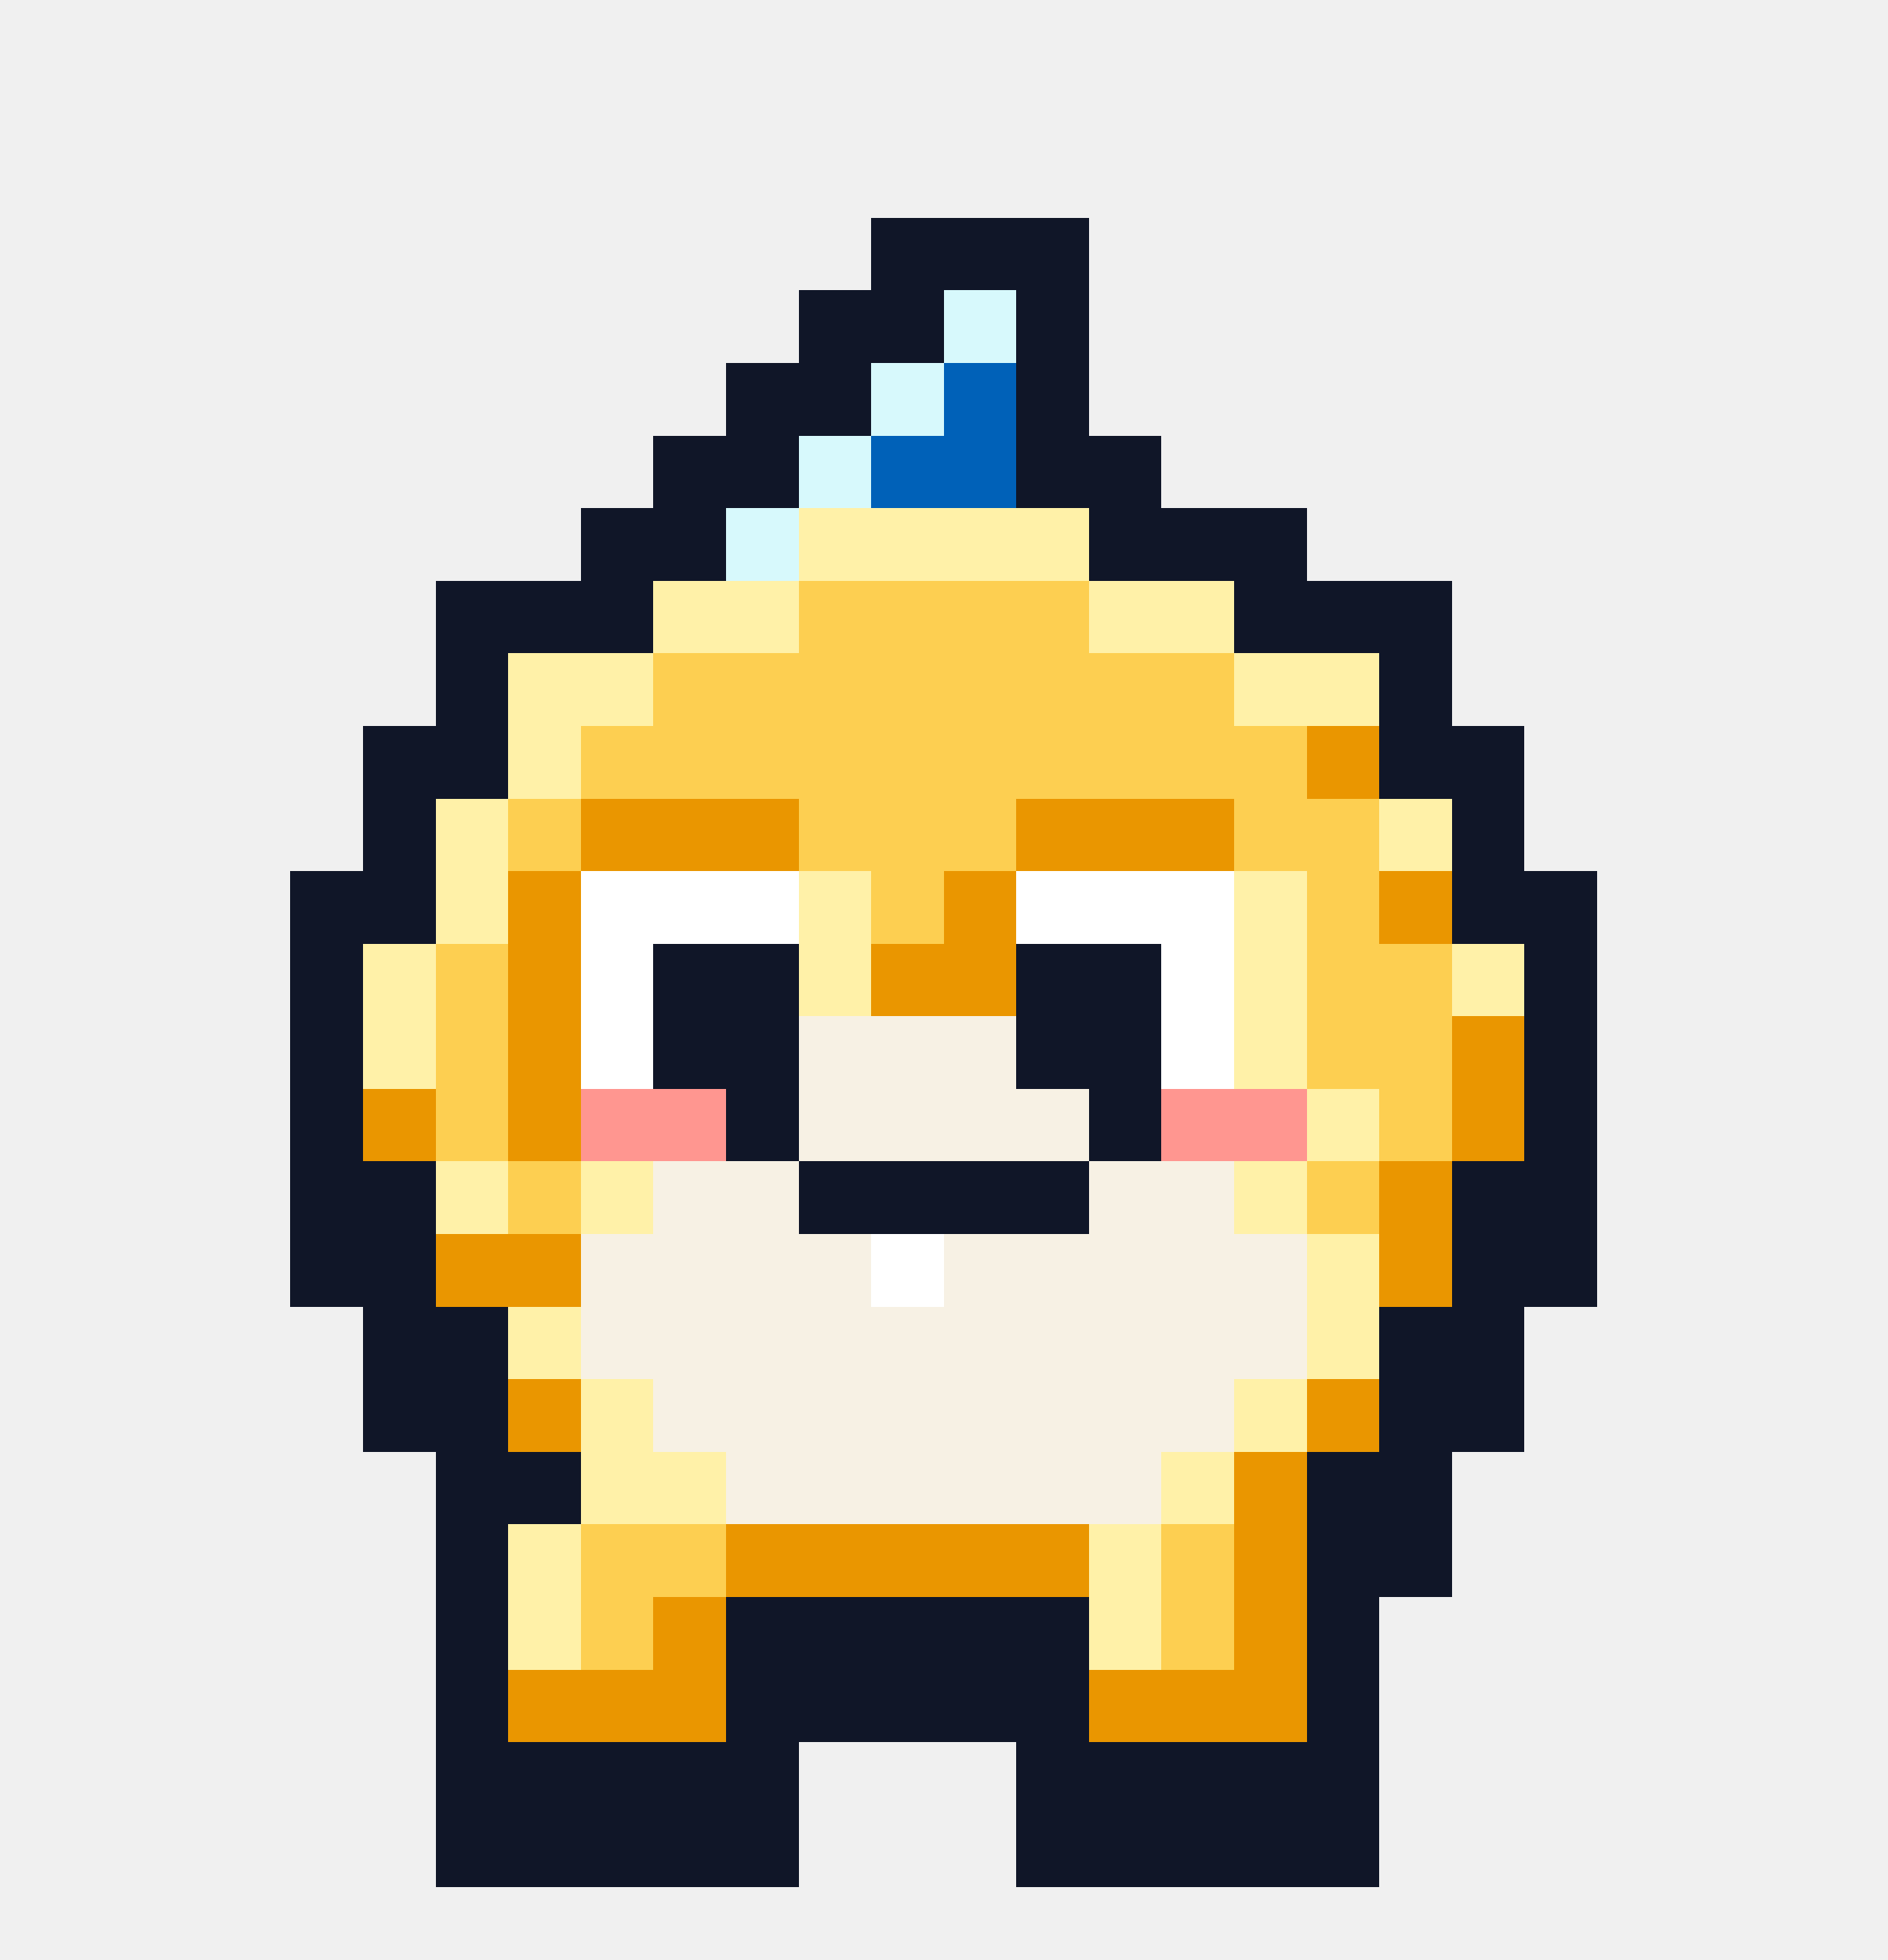
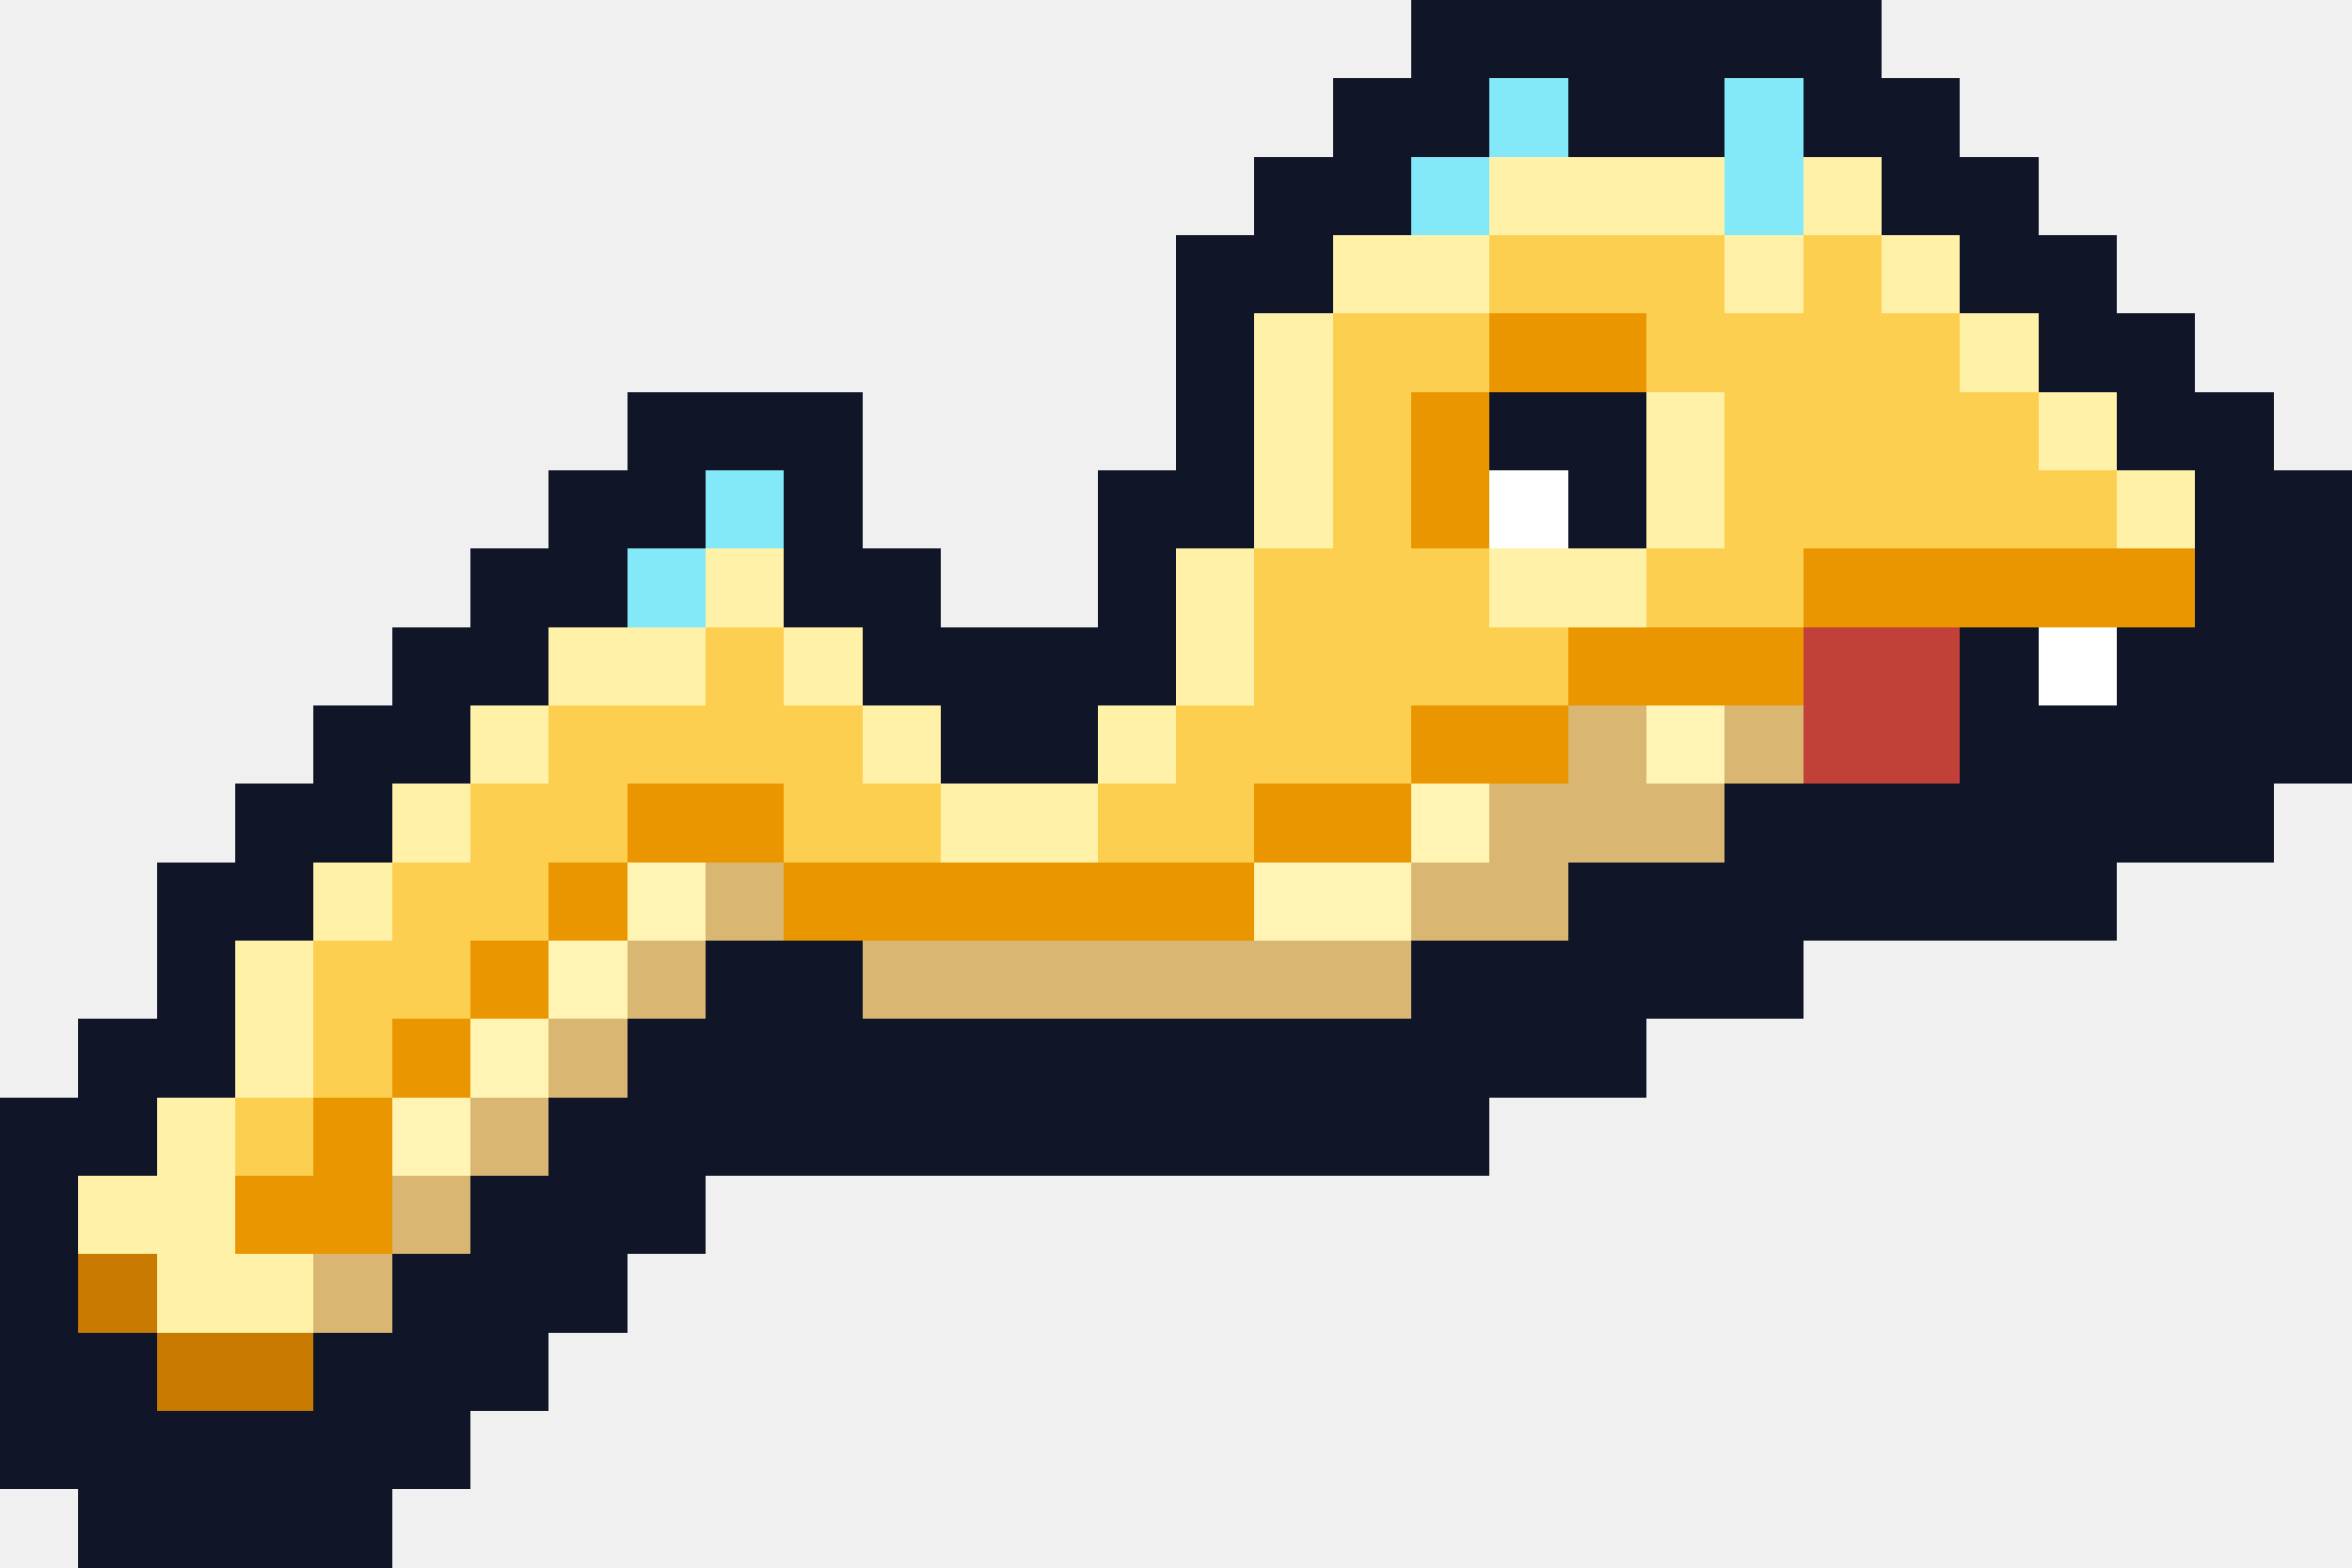
- <svg xmlns="http://www.w3.org/2000/svg" viewBox="0 0 26 27" width="104" height="108" shape-rendering="crispEdges" role="img">
-   <path fill="#101628" d="M12 3h3v1h-3zM11 4h2v1h-2zM14 4h1v1h-1zM10 5h2v1h-2zM14 5h1v1h-1zM9 6h2v1h-2zM14 6h2v1h-2zM8 7h2v1h-2zM15 7h3v1h-3zM6 8h3v1h-3zM17 8h3v1h-3zM6 9h1v1h-1zM19 9h1v1h-1zM5 10h2v1h-2zM19 10h2v1h-2zM5 11h1v1h-1zM20 11h1v1h-1zM4 12h2v1h-2zM20 12h2v1h-2zM4 13h1v1h-1zM9 13h2v1h-2zM14 13h2v1h-2zM21 13h1v1h-1zM4 14h1v1h-1zM9 14h2v1h-2zM14 14h2v1h-2zM21 14h1v1h-1zM4 15h1v1h-1zM10 15h1v1h-1zM15 15h1v1h-1zM21 15h1v1h-1zM4 16h2v1h-2zM11 16h4v1h-4zM20 16h2v1h-2zM4 17h2v1h-2zM20 17h2v1h-2zM5 18h2v1h-2zM19 18h2v1h-2zM5 19h2v1h-2zM19 19h2v1h-2zM6 20h2v1h-2zM18 20h2v1h-2zM6 21h1v1h-1zM18 21h2v1h-2zM6 22h1v1h-1zM10 22h5v1h-5zM18 22h1v1h-1zM6 23h1v1h-1zM10 23h5v1h-5zM18 23h1v1h-1zM6 24h5v1h-5zM14 24h5v1h-5zM6 25h5v1h-5zM14 25h5v1h-5z" />
-   <path fill="#d7f9fc" d="M13 4h1v1h-1zM12 5h1v1h-1zM11 6h1v1h-1zM10 7h1v1h-1z" />
-   <path fill="#0061b8" d="M13 5h1v1h-1zM12 6h2v1h-2z" />
-   <path fill="#fff1a8" d="M11 7h4v1h-4zM9 8h2v1h-2zM15 8h2v1h-2zM7 9h2v1h-2zM17 9h2v1h-2zM7 10h1v1h-1zM6 11h1v1h-1zM19 11h1v1h-1zM6 12h1v1h-1zM11 12h1v1h-1zM17 12h1v1h-1zM5 13h1v1h-1zM11 13h1v1h-1zM17 13h1v1h-1zM20 13h1v1h-1zM5 14h1v1h-1zM17 14h1v1h-1zM18 15h1v1h-1zM6 16h1v1h-1zM8 16h1v1h-1zM17 16h1v1h-1zM18 17h1v1h-1zM7 18h1v1h-1zM18 18h1v1h-1zM8 19h1v1h-1zM17 19h1v1h-1zM8 20h2v1h-2zM16 20h1v1h-1zM7 21h1v1h-1zM15 21h1v1h-1zM7 22h1v1h-1zM15 22h1v1h-1z" />
-   <path fill="#fdcf51" d="M11 8h4v1h-4zM9 9h8v1h-8zM8 10h10v1h-10zM7 11h1v1h-1zM11 11h3v1h-3zM17 11h2v1h-2zM12 12h1v1h-1zM18 12h1v1h-1zM6 13h1v1h-1zM18 13h2v1h-2zM6 14h1v1h-1zM18 14h2v1h-2zM6 15h1v1h-1zM19 15h1v1h-1zM7 16h1v1h-1zM18 16h1v1h-1zM8 21h2v1h-2zM16 21h1v1h-1zM8 22h1v1h-1zM16 22h1v1h-1z" />
-   <path fill="#ea9600" d="M18 10h1v1h-1zM8 11h3v1h-3zM14 11h3v1h-3zM7 12h1v1h-1zM13 12h1v1h-1zM19 12h1v1h-1zM7 13h1v1h-1zM12 13h2v1h-2zM7 14h1v1h-1zM20 14h1v1h-1zM5 15h1v1h-1zM7 15h1v1h-1zM20 15h1v1h-1zM19 16h1v1h-1zM6 17h2v1h-2zM19 17h1v1h-1zM7 19h1v1h-1zM18 19h1v1h-1zM17 20h1v1h-1zM10 21h5v1h-5zM17 21h1v1h-1zM9 22h1v1h-1zM17 22h1v1h-1zM7 23h3v1h-3zM15 23h3v1h-3z" />
-   <path fill="#ffffff" d="M8 12h3v1h-3zM14 12h3v1h-3zM8 13h1v1h-1zM16 13h1v1h-1zM8 14h1v1h-1zM16 14h1v1h-1zM12 17h1v1h-1z" />
-   <path fill="#f7f1e4" d="M11 14h3v1h-3zM11 15h4v1h-4zM9 16h2v1h-2zM15 16h2v1h-2zM8 17h4v1h-4zM13 17h5v1h-5zM8 18h10v1h-10zM9 19h8v1h-8zM10 20h6v1h-6z" />
-   <path fill="#ff9690" d="M8 15h2v1h-2zM16 15h2v1h-2z" />
+ <svg xmlns="http://www.w3.org/2000/svg" viewBox="0 0 30 20" width="120" height="80" shape-rendering="crispEdges" role="img">
+   <path fill="#101628" d="M18 0h6v1h-6zM17 1h2v1h-2zM20 1h2v1h-2zM23 1h2v1h-2zM16 2h2v1h-2zM24 2h2v1h-2zM15 3h2v1h-2zM25 3h2v1h-2zM15 4h1v1h-1zM26 4h2v1h-2zM8 5h3v1h-3zM15 5h1v1h-1zM19 5h2v1h-2zM27 5h2v1h-2zM7 6h2v1h-2zM10 6h1v1h-1zM14 6h2v1h-2zM20 6h1v1h-1zM28 6h2v1h-2zM6 7h2v1h-2zM10 7h2v1h-2zM14 7h1v1h-1zM28 7h2v1h-2zM5 8h2v1h-2zM11 8h4v1h-4zM25 8h1v1h-1zM27 8h3v1h-3zM4 9h2v1h-2zM12 9h2v1h-2zM25 9h5v1h-5zM3 10h2v1h-2zM22 10h7v1h-7zM2 11h2v1h-2zM20 11h7v1h-7zM2 12h1v1h-1zM9 12h2v1h-2zM18 12h5v1h-5zM1 13h2v1h-2zM8 13h13v1h-13zM0 14h2v1h-2zM7 14h12v1h-12zM0 15h1v1h-1zM6 15h3v1h-3zM0 16h1v1h-1zM5 16h3v1h-3zM0 17h2v1h-2zM4 17h3v1h-3zM0 18h6v1h-6zM1 19h4v1h-4z" />
+   <path fill="#83e9f8" d="M19 1h1v1h-1zM22 1h1v1h-1zM18 2h1v1h-1zM22 2h1v1h-1zM9 6h1v1h-1zM8 7h1v1h-1z" />
+   <path fill="#fff1a8" d="M19 2h3v1h-3zM23 2h1v1h-1zM17 3h2v1h-2zM22 3h1v1h-1zM24 3h1v1h-1zM16 4h1v1h-1zM25 4h1v1h-1zM16 5h1v1h-1zM21 5h1v1h-1zM26 5h1v1h-1zM16 6h1v1h-1zM21 6h1v1h-1zM27 6h1v1h-1zM9 7h1v1h-1zM15 7h1v1h-1zM19 7h2v1h-2zM7 8h2v1h-2zM10 8h1v1h-1zM15 8h1v1h-1zM6 9h1v1h-1zM11 9h1v1h-1zM14 9h1v1h-1zM5 10h1v1h-1zM12 10h2v1h-2zM4 11h1v1h-1zM3 12h1v1h-1zM3 13h1v1h-1zM2 14h1v1h-1zM1 15h2v1h-2zM2 16h2v1h-2z" />
+   <path fill="#fdcf51" d="M19 3h3v1h-3zM23 3h1v1h-1zM17 4h2v1h-2zM21 4h4v1h-4zM17 5h1v1h-1zM22 5h4v1h-4zM17 6h1v1h-1zM22 6h5v1h-5zM16 7h3v1h-3zM21 7h2v1h-2zM9 8h1v1h-1zM16 8h4v1h-4zM7 9h4v1h-4zM15 9h3v1h-3zM6 10h2v1h-2zM10 10h2v1h-2zM14 10h2v1h-2zM5 11h2v1h-2zM4 12h2v1h-2zM4 13h1v1h-1zM3 14h1v1h-1z" />
+   <path fill="#ea9600" d="M19 4h2v1h-2zM18 5h1v1h-1zM18 6h1v1h-1zM23 7h5v1h-5zM20 8h3v1h-3zM18 9h2v1h-2zM8 10h2v1h-2zM16 10h2v1h-2zM7 11h1v1h-1zM10 11h6v1h-6zM6 12h1v1h-1zM5 13h1v1h-1zM4 14h1v1h-1zM3 15h2v1h-2z" />
+   <path fill="#ffffff" d="M19 6h1v1h-1zM26 8h1v1h-1z" />
+   <path fill="#c14139" d="M23 8h2v1h-2zM23 9h2v1h-2z" />
+   <path fill="#d9b672" d="M20 9h1v1h-1zM22 9h1v1h-1zM19 10h3v1h-3zM9 11h1v1h-1zM18 11h2v1h-2zM8 12h1v1h-1zM11 12h7v1h-7zM7 13h1v1h-1zM6 14h1v1h-1zM5 15h1v1h-1zM4 16h1v1h-1z" />
+   <path fill="#fff4b4" d="M21 9h1v1h-1zM18 10h1v1h-1zM8 11h1v1h-1zM16 11h2v1h-2zM7 12h1v1h-1zM6 13h1v1h-1zM5 14h1v1h-1z" />
+   <path fill="#c97a00" d="M1 16h1v1h-1zM2 17h2v1h-2z" />
</svg>
